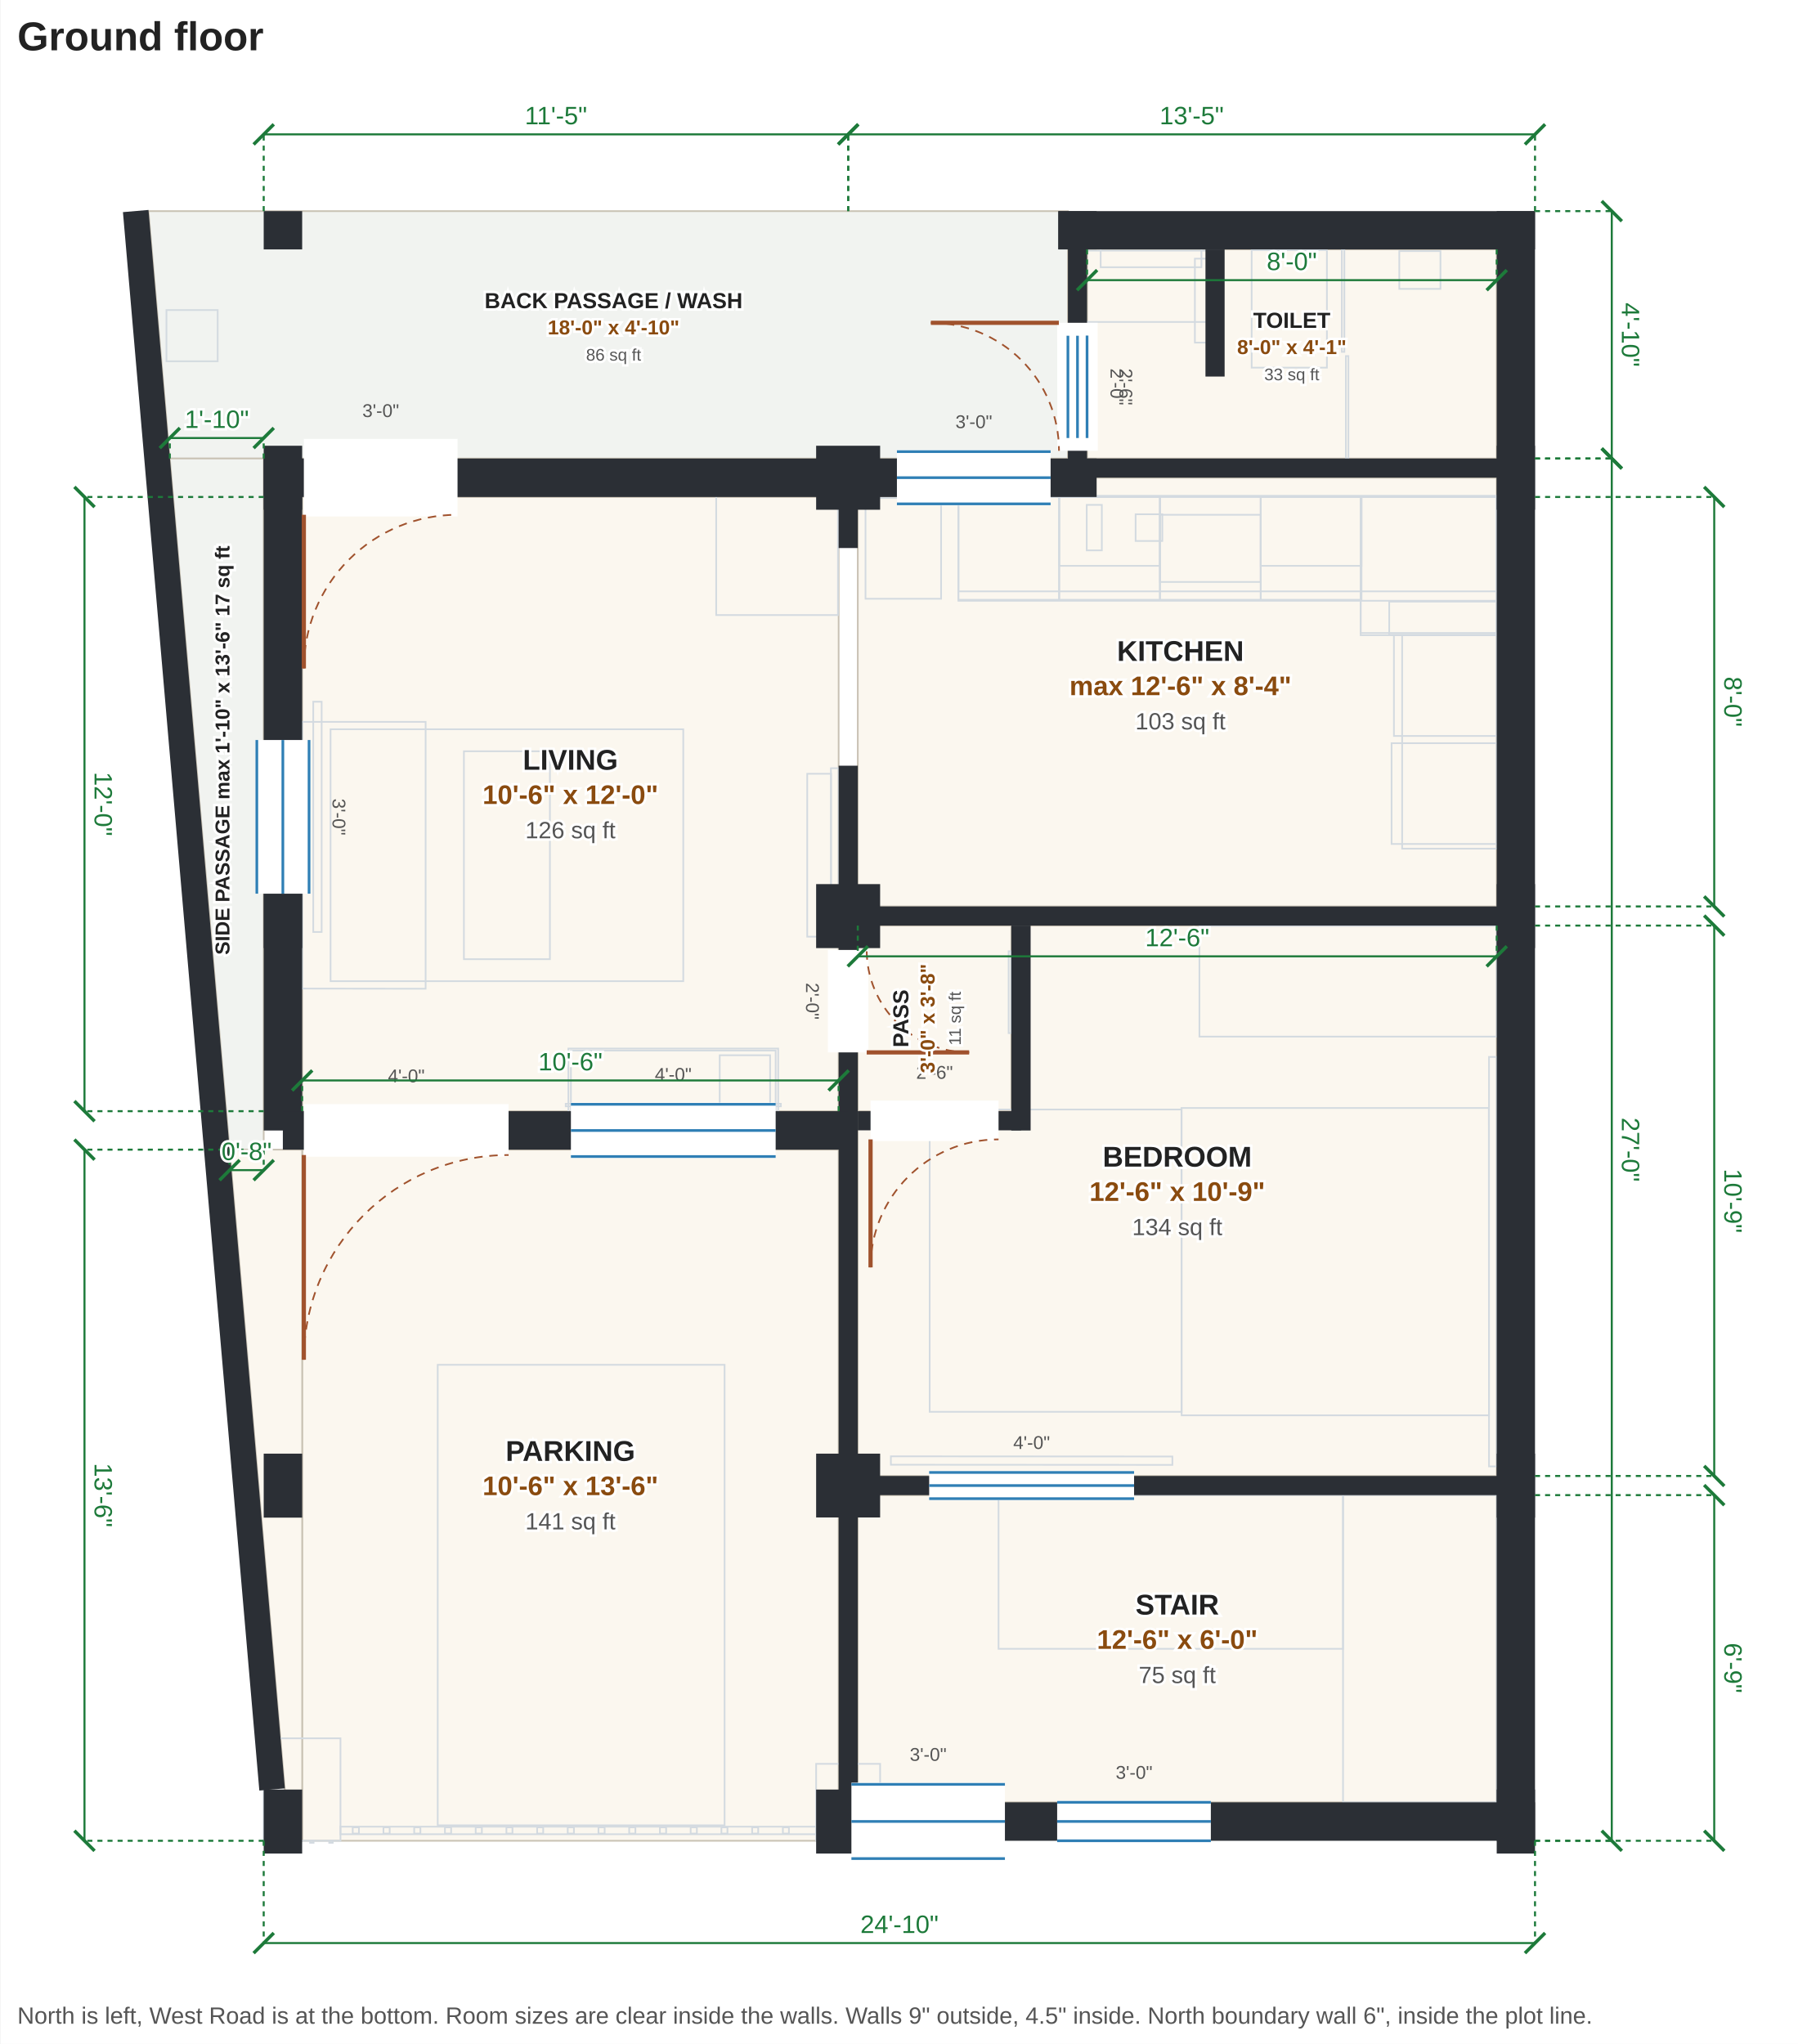
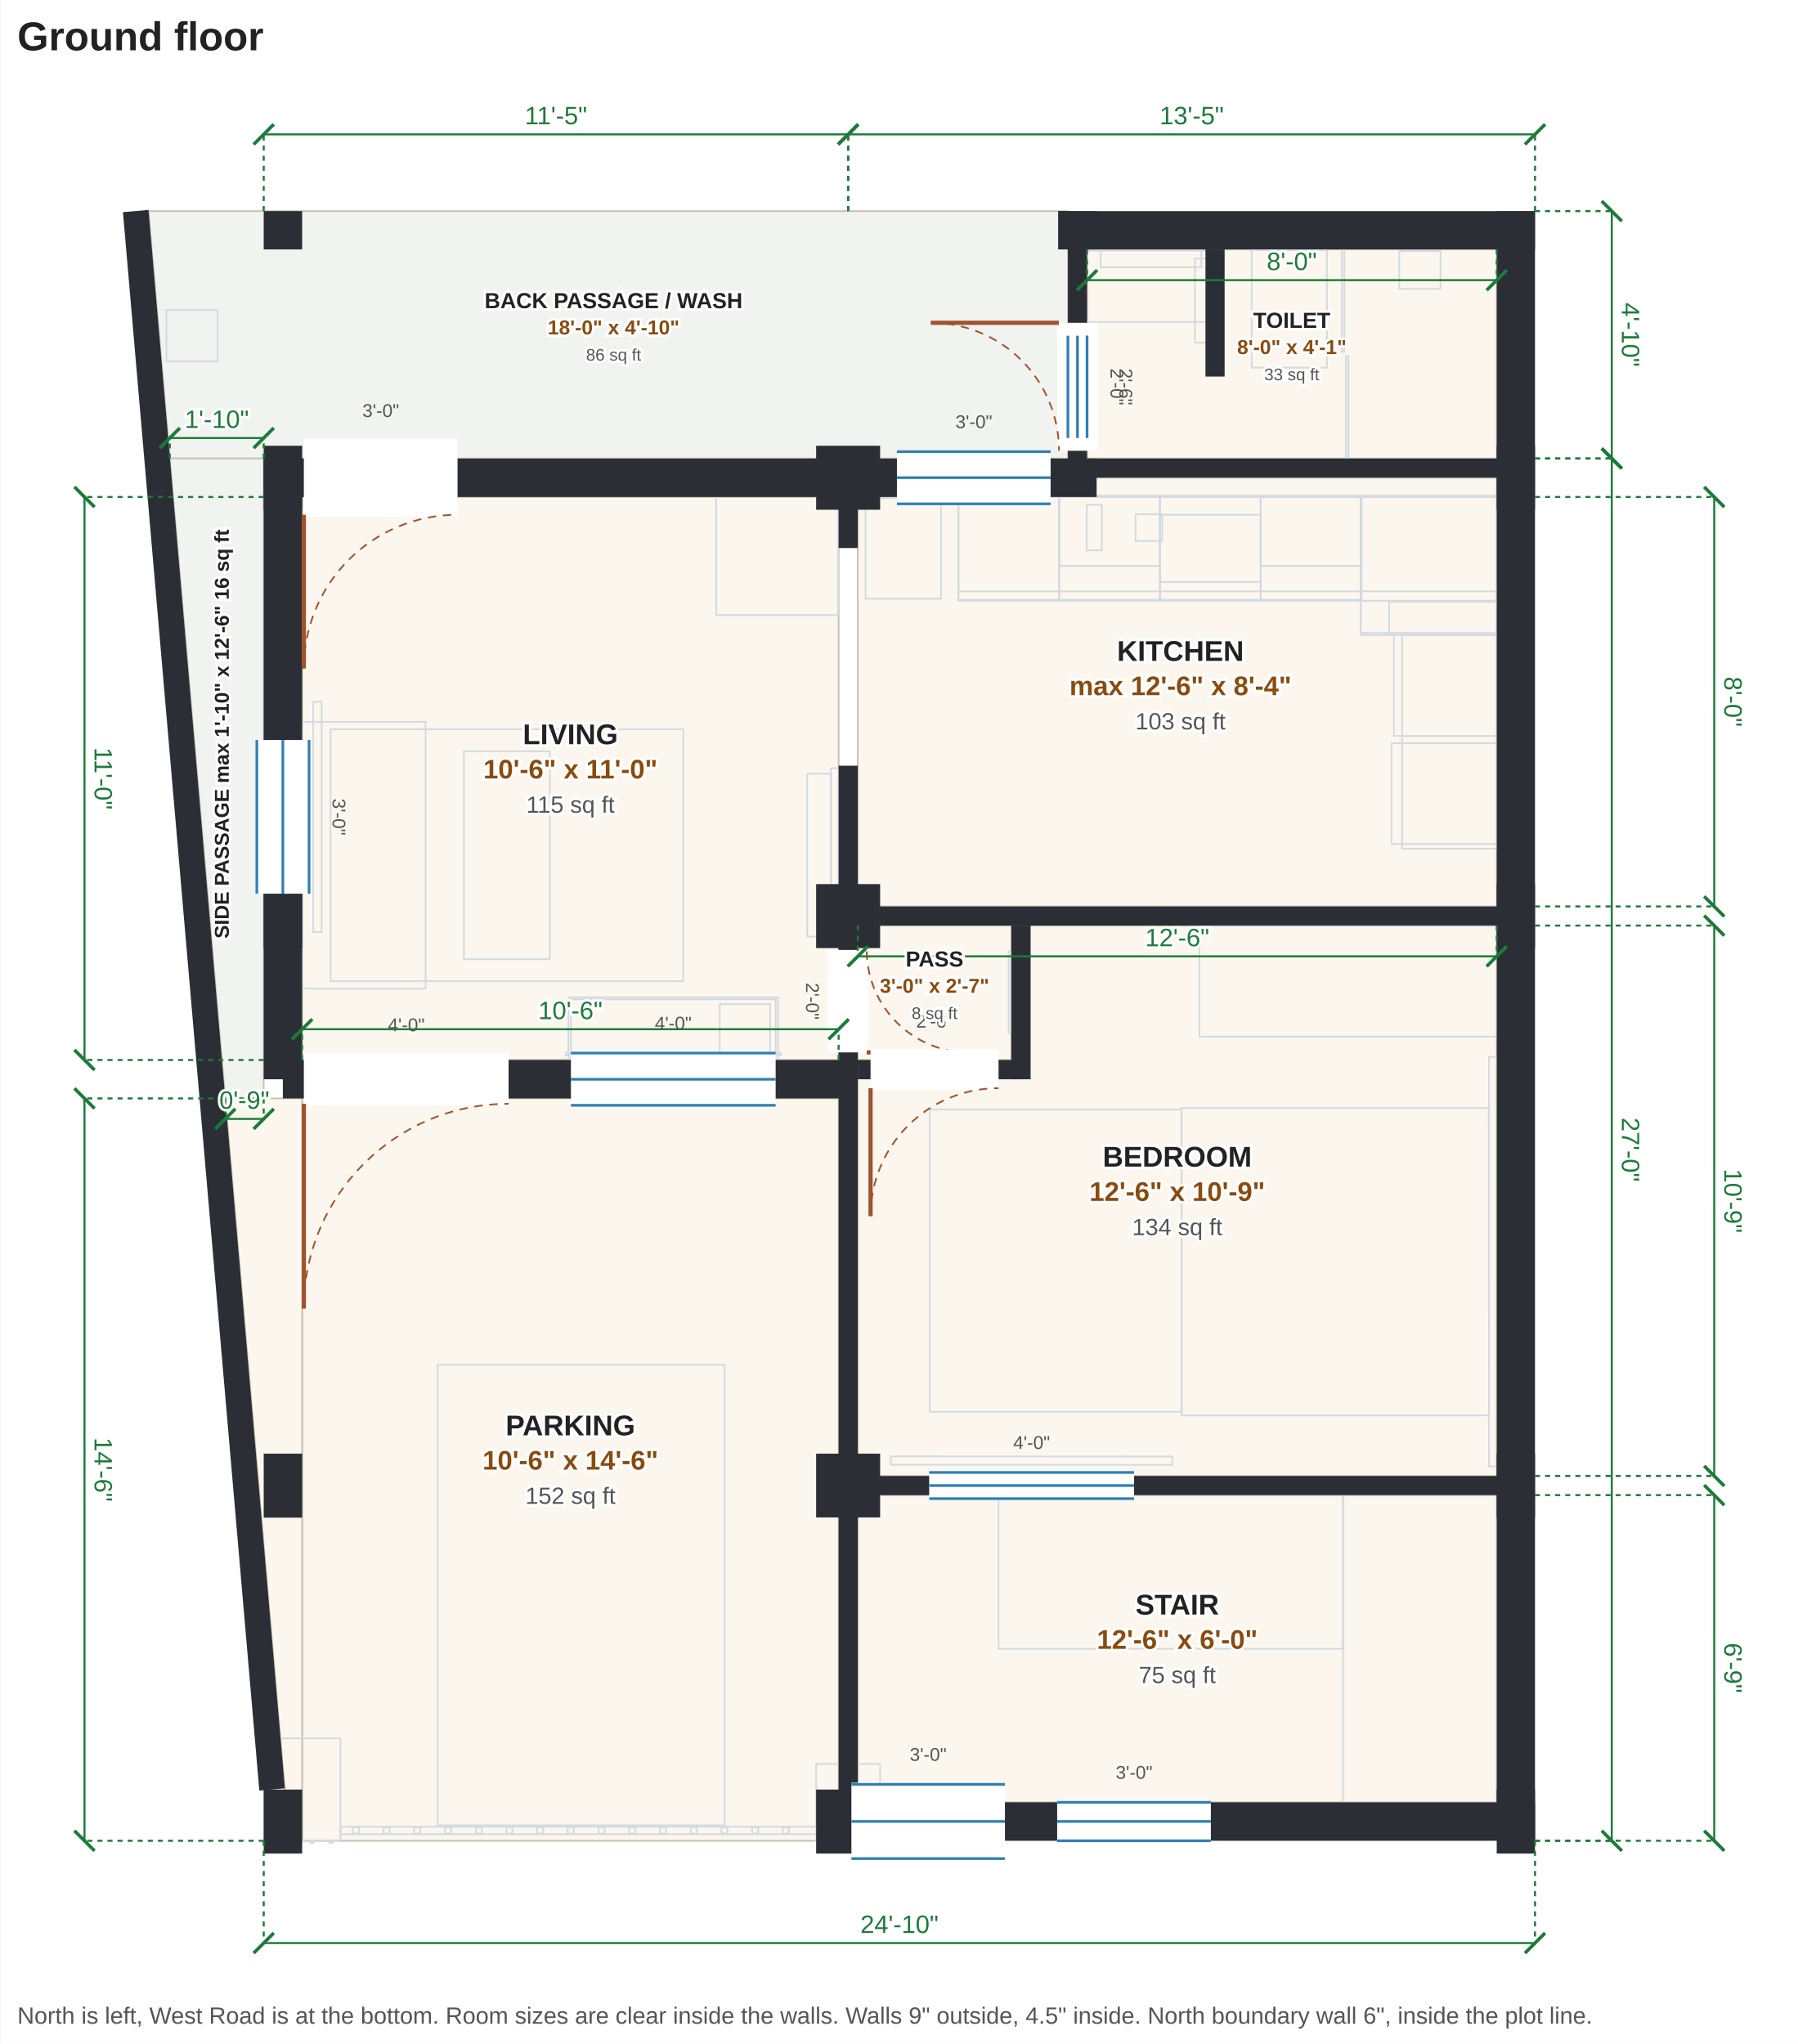
<svg xmlns="http://www.w3.org/2000/svg" viewBox="-157 -273 1070 1217" font-family="Segoe UI, Arial, sans-serif">
  <rect x="-156.68" y="-273.04" width="1070.28" height="1216.96" fill="#fff" />
  <polygon points="353.7,22.9 478.8,22.9 478.8,11.4 734.1,11.4 734.1,266.7 353.7,266.7" fill="#fbf7ef" stroke="#c9c2b4" stroke-width="1" />
  <polygon points="353.7,278.1 734.1,278.1 734.1,605.8 353.7,605.8" fill="#fbf7ef" stroke="#c9c2b4" stroke-width="1" />
  <polygon points="490.2,-124.5 734.1,-124.5 734.1,0.0 490.2,0.0" fill="#fbf7ef" stroke="#c9c2b4" stroke-width="1" />
  <polygon points="353.7,617.2 734.1,617.2 734.1,800.1 353.7,800.1" fill="#fbf7ef" stroke="#c9c2b4" stroke-width="1" />
  <polygon points="-68.6,-147.3 478.8,-147.3 478.8,0.0 -55.9,0.0" fill="#f1f3f0" stroke="#c9c2b4" stroke-width="1" />
-   <polygon points="22.9,411.5 342.3,411.5 342.3,823.0 22.9,823.0" fill="#fbf7ef" stroke="#c9c2b4" stroke-width="1" />
-   <polygon points="22.9,22.9 342.3,22.9 342.3,388.6 22.9,388.6" fill="#fbf7ef" stroke="#c9c2b4" stroke-width="1" />
-   <polygon points="353.7,278.1 445.1,278.1 445.1,388.6 353.7,388.6" fill="#fbf7ef" stroke="#c9c2b4" stroke-width="1" />
-   <polygon points="0.0,0.0 0.0,411.5 -20.3,411.5 -55.9,0.0" fill="#f1f3f0" stroke="#c9c2b4" stroke-width="1" />
-   <polygon points="-20.3,411.5 22.9,411.5 22.9,823.0 15.2,823.0" fill="#fbf7ef" stroke="#c9c2b4" stroke-width="1" />
+   <polygon points="22.9,381.0 342.3,381.0 342.3,823.0 22.9,823.0" fill="#fbf7ef" stroke="#c9c2b4" stroke-width="1" />
+   <polygon points="22.9,22.9 342.3,22.9 342.3,358.1 22.9,358.1" fill="#fbf7ef" stroke="#c9c2b4" stroke-width="1" />
+   <polygon points="353.7,278.1 445.1,278.1 445.1,358.1 353.7,358.1" fill="#fbf7ef" stroke="#c9c2b4" stroke-width="1" />
+   <polygon points="0.0,0.0 0.0,381.0 -22.9,381.0 -55.9,0.0" fill="#f1f3f0" stroke="#c9c2b4" stroke-width="1" />
+   <polygon points="-22.9,381.0 22.9,381.0 22.9,823.0 15.2,823.0" fill="#fbf7ef" stroke="#c9c2b4" stroke-width="1" />
  <polygon points="103.6,539.6 274.4,539.6 274.4,813.8 103.6,813.8" fill="none" stroke="#d3dae0" stroke-width="1" />
  <polygon points="413.6,22.9 473.6,22.9 473.6,84.1 413.6,84.1" fill="none" stroke="#d3dae0" stroke-width="1" />
  <polygon points="473.6,22.9 533.6,22.9 533.6,84.1 473.6,84.1" fill="none" stroke="#d3dae0" stroke-width="1" />
  <polygon points="533.6,22.9 593.6,22.9 593.6,84.1 533.6,84.1" fill="none" stroke="#d3dae0" stroke-width="1" />
  <polygon points="533.6,33.5 593.6,33.5 593.6,73.5 533.6,73.5" fill="none" stroke="#d3dae0" stroke-width="1" />
  <polygon points="593.6,22.9 653.6,22.9 653.6,84.1 593.6,84.1" fill="none" stroke="#d3dae0" stroke-width="1" />
  <polygon points="653.1,22.9 734.1,22.9 734.1,105.2 653.1,105.2" fill="none" stroke="#d3dae0" stroke-width="1" />
  <polygon points="358.3,23.5 403.3,23.5 403.3,83.5 358.3,83.5" fill="none" stroke="#d3dae0" stroke-width="1" />
  <polygon points="473.6,22.9 533.6,22.9 533.6,63.9 473.6,63.9" fill="none" stroke="#d3dae0" stroke-width="1" />
  <polygon points="593.6,22.9 653.6,22.9 653.6,63.9 593.6,63.9" fill="none" stroke="#d3dae0" stroke-width="1" />
  <polygon points="653.1,22.9 734.1,22.9 734.1,103.9 653.1,103.9" fill="none" stroke="#d3dae0" stroke-width="1" />
  <polygon points="519.1,33.2 535.0,33.2 535.0,49.1 519.1,49.1" fill="none" stroke="#d3dae0" stroke-width="1" />
  <polygon points="490.0,27.6 499.0,27.6 499.0,54.7 490.0,54.7" fill="none" stroke="#d3dae0" stroke-width="1" />
  <polygon points="734.1,105.2 734.1,165.2 672.9,165.2 672.9,105.2" fill="none" stroke="#d3dae0" stroke-width="1" />
  <polygon points="734.1,169.5 734.1,229.5 671.5,229.5 671.5,169.5" fill="none" stroke="#d3dae0" stroke-width="1" />
  <polygon points="729.4,386.7 729.5,569.7 546.5,569.7 546.4,386.7" fill="none" stroke="#d3dae0" stroke-width="1" />
  <polygon points="557.1,278.2 734.1,278.2 734.1,344.2 557.1,344.2" fill="none" stroke="#d3dae0" stroke-width="1" />
  <polygon points="396.5,387.6 546.5,387.6 546.5,567.6 396.5,567.6" fill="none" stroke="#d3dae0" stroke-width="1" />
  <polygon points="487.8,-123.8 568.8,-123.8 568.8,-81.3 487.8,-81.3" fill="none" stroke="#d3dae0" stroke-width="1" />
  <polygon points="498.3,-128.9 558.3,-128.9 558.3,-113.9 498.3,-113.9" fill="none" stroke="#d3dae0" stroke-width="1" />
  <polygon points="563.9,-119.0 563.9,-69.0 554.4,-69.0 554.4,-119.0" fill="none" stroke="#d3dae0" stroke-width="1" />
  <polygon points="588.2,-124.1 633.0,-124.1 633.0,-54.1 588.2,-54.1" fill="none" stroke="#d3dae0" stroke-width="1" />
  <polygon points="676.1,-123.5 700.6,-123.5 700.6,-101.0 676.1,-101.0" fill="none" stroke="#d3dae0" stroke-width="1" />
  <polygon points="22.9,315.6 22.9,156.8 96.4,156.8 96.4,315.7" fill="none" stroke="#d3dae0" stroke-width="1" />
  <polygon points="170.4,174.3 170.4,298.1 119.2,298.1 119.2,174.3" fill="none" stroke="#d3dae0" stroke-width="1" />
  <polygon points="337.8,187.7 337.8,284.7 323.6,284.7 323.6,187.7" fill="none" stroke="#d3dae0" stroke-width="1" />
  <polygon points="269.4,16.6 341.9,16.6 341.9,93.2 269.4,93.2" fill="none" stroke="#d3dae0" stroke-width="1" />
  <polygon points="249.8,161.2 249.8,311.2 39.8,311.2 39.8,161.2" fill="none" stroke="#d3dae0" stroke-width="1" />
-   <polygon points="271.5,355.3 301.5,355.3 301.5,385.3 271.5,385.3" fill="none" stroke="#d3dae0" stroke-width="1" />
+   <polygon points="271.5,324.9 301.5,324.9 301.5,354.9 271.5,354.9" fill="none" stroke="#d3dae0" stroke-width="1" />
  <polygon points="29.5,281.9 29.5,144.8 34.5,144.8 34.5,281.9" fill="none" stroke="#d3dae0" stroke-width="1" />
  <polygon points="541.0,599.2 373.4,599.1 373.4,594.1 541.0,594.2" fill="none" stroke="#d3dae0" stroke-width="1" />
  <polygon points="-57.9,-88.4 -27.4,-88.4 -27.4,-57.9 -57.9,-57.9" fill="none" stroke="#d3dae0" stroke-width="1" />
  <polygon points="642.6,617.2 642.6,708.7 437.5,708.7 437.5,617.2" fill="none" stroke="#d3dae0" stroke-width="1" />
  <polygon points="642.6,617.2 734.1,617.2 734.1,800.1 642.6,800.1" fill="none" stroke="#d3dae0" stroke-width="1" />
  <polygon points="413.6,22.2 734.1,22.2 734.1,84.7 413.6,84.7" fill="none" stroke="#d3dae0" stroke-width="1" />
  <polygon points="670.1,85.2 734.1,85.2 734.1,105.0 670.1,105.0" fill="none" stroke="#d3dae0" stroke-width="1" />
  <polygon points="413.6,22.7 734.1,22.7 734.1,79.1 413.6,79.1" fill="none" stroke="#d3dae0" stroke-width="1" />
  <polygon points="677.8,105.2 734.2,105.2 734.2,232.3 677.8,232.3" fill="none" stroke="#d3dae0" stroke-width="1" />
  <polygon points="729.5,356.3 734.1,356.3 734.1,600.1 729.5,600.1" fill="none" stroke="#d3dae0" stroke-width="1" />
  <polygon points="641.9,-124.5 643.4,-124.5 643.4,-63.5 641.9,-63.5" fill="none" stroke="#d3dae0" stroke-width="1" />
  <polygon points="644.3,-61.0 645.8,-61.0 645.8,0.0 644.3,0.0" fill="none" stroke="#d3dae0" stroke-width="1" />
  <polygon points="337.7,184.4 342.3,184.4 342.3,288.0 337.7,288.0" fill="none" stroke="#d3dae0" stroke-width="1" />
-   <polygon points="182.9,352.5 304.8,352.5 304.8,388.2 182.9,388.2" fill="none" stroke="#d3dae0" stroke-width="1" />
-   <polygon points="181.4,351.3 306.3,351.3 306.3,389.4 181.4,389.4" fill="none" stroke="#d3dae0" stroke-width="1" />
-   <polygon points="179.8,384.2 307.9,384.2 307.9,385.7 179.8,385.7" fill="none" stroke="#d3dae0" stroke-width="1" />
+   <polygon points="182.9,322.0 304.8,322.0 304.8,357.7 182.9,357.7" fill="none" stroke="#d3dae0" stroke-width="1" />
+   <polygon points="181.4,320.8 306.3,320.8 306.3,358.9 181.4,358.9" fill="none" stroke="#d3dae0" stroke-width="1" />
+   <polygon points="179.8,353.7 307.9,353.7 307.9,355.2 179.8,355.2" fill="none" stroke="#d3dae0" stroke-width="1" />
  <polygon points="443.5,293.4 445.0,293.4 445.0,342.1 443.5,342.1" fill="none" stroke="#d3dae0" stroke-width="1" />
  <polygon points="0.0,762.0 45.7,762.0 45.7,823.0 0.0,823.0" fill="none" stroke="#d3dae0" stroke-width="1" />
  <polygon points="4.7,823.0 6.9,823.0 6.9,824.2 4.7,824.2" fill="none" stroke="#d3dae0" stroke-width="1" />
  <polygon points="16.2,823.0 18.3,823.0 18.3,824.2 16.2,824.2" fill="none" stroke="#d3dae0" stroke-width="1" />
  <polygon points="27.6,823.0 29.7,823.0 29.7,824.2 27.6,824.2" fill="none" stroke="#d3dae0" stroke-width="1" />
  <polygon points="39.0,823.0 41.1,823.0 41.1,824.2 39.0,824.2" fill="none" stroke="#d3dae0" stroke-width="1" />
  <polygon points="328.9,777.2 367.0,777.2 367.0,823.0 328.9,823.0" fill="none" stroke="#d3dae0" stroke-width="1" />
  <polygon points="368.6,823.0 374.7,823.0 374.7,825.4 368.6,825.4" fill="none" stroke="#d3dae0" stroke-width="1" />
  <polygon points="746.2,823.0 752.3,823.0 752.3,825.4 746.2,825.4" fill="none" stroke="#d3dae0" stroke-width="1" />
  <polygon points="45.7,814.6 328.9,814.6 328.9,819.1 45.7,819.1" fill="none" stroke="#d3dae0" stroke-width="1" />
  <polygon points="53.0,815.0 56.7,815.0 56.7,818.7 53.0,818.7" fill="none" stroke="#d3dae0" stroke-width="1" />
  <polygon points="71.3,815.0 75.0,815.0 75.0,818.7 71.3,818.7" fill="none" stroke="#d3dae0" stroke-width="1" />
  <polygon points="89.6,815.0 93.3,815.0 93.3,818.7 89.6,818.7" fill="none" stroke="#d3dae0" stroke-width="1" />
  <polygon points="107.9,815.0 111.6,815.0 111.6,818.7 107.9,818.7" fill="none" stroke="#d3dae0" stroke-width="1" />
  <polygon points="126.2,815.0 129.9,815.0 129.9,818.7 126.2,818.7" fill="none" stroke="#d3dae0" stroke-width="1" />
  <polygon points="144.5,815.0 148.1,815.0 148.1,818.7 144.5,818.7" fill="none" stroke="#d3dae0" stroke-width="1" />
  <polygon points="162.8,815.0 166.4,815.0 166.4,818.7 162.8,818.7" fill="none" stroke="#d3dae0" stroke-width="1" />
  <polygon points="181.0,815.0 184.7,815.0 184.7,818.7 181.0,818.7" fill="none" stroke="#d3dae0" stroke-width="1" />
  <polygon points="199.3,815.0 203.0,815.0 203.0,818.7 199.3,818.7" fill="none" stroke="#d3dae0" stroke-width="1" />
  <polygon points="217.6,815.0 221.3,815.0 221.3,818.7 217.6,818.7" fill="none" stroke="#d3dae0" stroke-width="1" />
  <polygon points="235.9,815.0 239.6,815.0 239.6,818.7 235.9,818.7" fill="none" stroke="#d3dae0" stroke-width="1" />
  <polygon points="254.2,815.0 257.9,815.0 257.9,818.7 254.2,818.7" fill="none" stroke="#d3dae0" stroke-width="1" />
  <polygon points="272.5,815.0 276.1,815.0 276.1,818.7 272.5,818.7" fill="none" stroke="#d3dae0" stroke-width="1" />
  <polygon points="290.8,815.0 294.4,815.0 294.4,818.7 290.8,818.7" fill="none" stroke="#d3dae0" stroke-width="1" />
  <polygon points="309.1,815.0 312.7,815.0 312.7,818.7 309.1,818.7" fill="none" stroke="#d3dae0" stroke-width="1" />
-   <polygon points="22.9,400.1 22.9,0.0 0.0,0.0 0.0,400.1" fill="#2b2f35" />
+   <polygon points="22.9,369.6 22.9,0.0 0.0,0.0 0.0,369.6" fill="#2b2f35" />
  <polygon points="-83.8,-146.7 -2.6,793.1 12.6,791.8 -68.6,-148.0" fill="#2b2f35" />
  <polygon points="0.0,22.9 495.9,22.9 495.9,0.0 0.0,0.0" fill="#2b2f35" />
  <polygon points="490.2,17.1 490.2,-141.6 478.8,-141.6 478.8,17.1" fill="#2b2f35" />
  <polygon points="473.1,-124.5 756.9,-124.5 756.9,-147.3 473.1,-147.3" fill="#2b2f35" />
  <polygon points="734.1,-147.3 734.1,823.0 756.9,823.0 756.9,-147.3" fill="#2b2f35" />
  <polygon points="756.9,800.1 348.0,800.1 348.0,823.0 756.9,823.0" fill="#2b2f35" />
  <polygon points="484.5,11.4 745.5,11.4 745.5,-0.0 484.5,-0.0" fill="#2b2f35" />
  <polygon points="342.3,11.4 342.3,53.3 353.7,53.3 353.7,11.4" fill="#2b2f35" />
  <polygon points="342.3,182.9 342.3,811.5 353.7,811.5 353.7,182.9" fill="#2b2f35" />
  <polygon points="348.0,278.1 745.5,278.1 745.5,266.7 348.0,266.7" fill="#2b2f35" />
  <polygon points="348.0,617.2 745.5,617.2 745.5,605.8 348.0,605.8" fill="#2b2f35" />
-   <polygon points="11.4,411.5 348.0,411.5 348.0,388.6 11.4,388.6" fill="#2b2f35" />
+   <polygon points="11.4,381.0 348.0,381.0 348.0,358.1 11.4,358.1" fill="#2b2f35" />
  <polygon points="0.0,-7.6 0.0,30.5 22.9,30.5 22.9,-7.6" fill="#2b2f35" />
  <polygon points="328.9,30.5 367.0,30.5 367.0,-7.6 328.9,-7.6" fill="#2b2f35" />
  <polygon points="734.1,-7.6 734.1,30.5 756.9,30.5 756.9,-7.6" fill="#2b2f35" />
  <polygon points="0.0,253.4 0.0,291.5 22.9,291.5 22.9,253.4" fill="#2b2f35" />
  <polygon points="328.9,291.5 367.0,291.5 367.0,253.4 328.9,253.4" fill="#2b2f35" />
  <polygon points="734.1,253.4 734.1,291.5 756.9,291.5 756.9,253.4" fill="#2b2f35" />
  <polygon points="0.0,592.5 0.0,630.6 22.9,630.6 22.9,592.5" fill="#2b2f35" />
  <polygon points="328.9,630.5 367.0,630.5 367.0,592.5 328.9,592.5" fill="#2b2f35" />
  <polygon points="734.1,592.5 734.1,630.6 756.9,630.6 756.9,592.5" fill="#2b2f35" />
  <polygon points="0.0,792.5 0.0,830.6 22.9,830.6 22.9,792.5" fill="#2b2f35" />
  <polygon points="328.9,830.6 367.0,830.6 367.0,792.5 328.9,792.5" fill="#2b2f35" />
  <polygon points="734.1,792.5 734.1,830.6 756.9,830.6 756.9,792.5" fill="#2b2f35" />
  <polygon points="0.0,-147.3 0.0,-124.5 22.9,-124.5 22.9,-147.3" fill="#2b2f35" />
  <polygon points="473.1,-124.5 495.9,-124.5 495.9,-147.3 473.1,-147.3" fill="#2b2f35" />
-   <polygon points="445.1,278.1 445.1,400.1 456.6,400.1 456.6,278.1" fill="#2b2f35" />
-   <polygon points="353.7,400.0 450.9,400.0 450.9,388.6 353.7,388.6" fill="#2b2f35" />
+   <polygon points="445.1,278.1 445.1,369.6 456.6,369.6 456.6,278.1" fill="#2b2f35" />
+   <polygon points="353.7,369.6 450.9,369.6 450.9,358.1 353.7,358.1" fill="#2b2f35" />
  <polygon points="560.7,-124.5 560.7,-48.8 572.1,-48.8 572.1,-124.5" fill="#2b2f35" />
  <polygon points="23.9,-11.7 115.4,-11.7 115.4,34.5 23.9,34.5" fill="#fff" />
  <line x1="23.9" y1="33.5" x2="23.9" y2="125.0" stroke="#a0522d" stroke-width="2.5" />
  <path d="M23.9,125.0 A91.4,91.4 0 0 1 115.4,33.5" fill="none" stroke="#a0522d" stroke-width="1" stroke-dasharray="5 4" />
  <text x="69.7" y="-24.7" font-size="11" fill="#555" text-anchor="middle" transform="rotate(0 69.7 -24.7)">3'-0"</text>
  <polygon points="496.5,-80.8 496.6,-4.6 472.5,-4.6 472.4,-80.8" fill="#fff" />
  <line x1="473.4" y1="-80.8" x2="397.2" y2="-80.8" stroke="#a0522d" stroke-width="2.5" />
  <path d="M397.2,-80.8 A76.2,76.2 0 0 1 473.5,-4.6" fill="none" stroke="#a0522d" stroke-width="1" stroke-dasharray="5 4" />
  <text x="509.5" y="-42.7" font-size="11" fill="#555" text-anchor="middle" transform="rotate(90 509.5 -42.7)">2'-6"</text>
  <polygon points="377.0,-5.1 468.5,-5.1 468.5,28.0 377.0,28.0" fill="#fff" />
  <line x1="377.0" y1="-4.1" x2="468.5" y2="-4.1" stroke="#2f7fb5" stroke-width="1.6" />
  <line x1="377.0" y1="11.4" x2="468.5" y2="11.4" stroke="#2f7fb5" stroke-width="1.6" />
  <line x1="377.0" y1="27.0" x2="468.5" y2="27.0" stroke="#2f7fb5" stroke-width="1.6" />
  <text x="422.8" y="-18.1" font-size="11" fill="#555" text-anchor="middle" transform="rotate(0 422.8 -18.1)">3'-0"</text>
  <polygon points="396.2,602.7 518.2,602.7 518.2,620.3 396.2,620.3" fill="#fff" />
  <line x1="396.2" y1="603.7" x2="518.2" y2="603.7" stroke="#2f7fb5" stroke-width="1.6" />
  <line x1="396.2" y1="611.5" x2="518.2" y2="611.5" stroke="#2f7fb5" stroke-width="1.6" />
  <line x1="396.2" y1="619.3" x2="518.2" y2="619.3" stroke="#2f7fb5" stroke-width="1.6" />
  <text x="457.2" y="589.7" font-size="11" fill="#555" text-anchor="middle" transform="rotate(0 457.2 589.7)">4'-0"</text>
  <polygon points="491.2,-73.2 491.2,-12.2 477.8,-12.2 477.8,-73.1" fill="#fff" />
  <line x1="490.2" y1="-73.2" x2="490.2" y2="-12.2" stroke="#2f7fb5" stroke-width="1.6" />
  <line x1="484.5" y1="-73.1" x2="484.5" y2="-12.2" stroke="#2f7fb5" stroke-width="1.6" />
  <line x1="478.8" y1="-73.1" x2="478.8" y2="-12.2" stroke="#2f7fb5" stroke-width="1.6" />
  <text x="504.2" y="-42.7" font-size="11" fill="#555" text-anchor="middle" transform="rotate(90 504.2 -42.7)">2'-0"</text>
  <polygon points="335.9,353.6 335.9,292.6 360.0,292.6 360.0,353.6" fill="#fff" />
  <line x1="359.0" y1="353.6" x2="420.0" y2="353.6" stroke="#a0522d" stroke-width="2.5" />
  <path d="M420.0,353.6 A61.0,61.0 0 0 1 359.0,292.6" fill="none" stroke="#a0522d" stroke-width="1" stroke-dasharray="5 4" />
  <text x="322.9" y="323.1" font-size="11" fill="#555" text-anchor="middle" transform="rotate(90 322.9 323.1)">2'-0"</text>
-   <polygon points="361.3,382.3 437.5,382.3 437.5,406.4 361.3,406.4" fill="#fff" />
-   <line x1="361.3" y1="405.4" x2="361.3" y2="481.6" stroke="#a0522d" stroke-width="2.5" />
-   <path d="M361.3,481.6 A76.2,76.2 0 0 1 437.5,405.4" fill="none" stroke="#a0522d" stroke-width="1" stroke-dasharray="5 4" />
-   <text x="399.4" y="369.3" font-size="11" fill="#555" text-anchor="middle" transform="rotate(0 399.4 369.3)">2'-6"</text>
-   <polygon points="23.9,384.4 145.8,384.4 145.8,415.7 23.9,415.7" fill="#fff" />
-   <line x1="23.9" y1="414.7" x2="23.9" y2="536.6" stroke="#a0522d" stroke-width="2.5" />
-   <path d="M23.9,536.6 A121.9,121.9 0 0 1 145.8,414.7" fill="none" stroke="#a0522d" stroke-width="1" stroke-dasharray="5 4" />
-   <text x="84.9" y="371.4" font-size="11" fill="#555" text-anchor="middle" transform="rotate(0 84.9 371.4)">4'-0"</text>
+   <polygon points="361.3,351.8 437.5,351.8 437.5,375.9 361.3,375.9" fill="#fff" />
+   <line x1="361.3" y1="374.9" x2="361.3" y2="451.1" stroke="#a0522d" stroke-width="2.5" />
+   <path d="M361.3,451.1 A76.2,76.2 0 0 1 437.5,374.9" fill="none" stroke="#a0522d" stroke-width="1" stroke-dasharray="5 4" />
+   <text x="399.4" y="338.8" font-size="11" fill="#555" text-anchor="middle" transform="rotate(0 399.4 338.8)">2'-6"</text>
+   <polygon points="23.9,354.0 145.8,354.0 145.8,385.2 23.9,385.2" fill="#fff" />
+   <line x1="23.9" y1="384.2" x2="23.9" y2="506.1" stroke="#a0522d" stroke-width="2.5" />
+   <path d="M23.9,506.1 A121.9,121.9 0 0 1 145.8,384.2" fill="none" stroke="#a0522d" stroke-width="1" stroke-dasharray="5 4" />
+   <text x="84.9" y="341.0" font-size="11" fill="#555" text-anchor="middle" transform="rotate(0 84.9 341.0)">4'-0"</text>
  <polygon points="349.9,788.4 441.3,788.4 441.3,834.6 349.9,834.6" fill="#fff" />
  <line x1="349.9" y1="789.4" x2="441.3" y2="789.4" stroke="#2f7fb5" stroke-width="1.6" />
  <line x1="349.9" y1="811.5" x2="441.3" y2="811.5" stroke="#2f7fb5" stroke-width="1.6" />
  <line x1="349.9" y1="833.6" x2="441.3" y2="833.6" stroke="#2f7fb5" stroke-width="1.6" />
  <text x="395.6" y="775.4" font-size="11" fill="#555" text-anchor="middle" transform="rotate(0 395.6 775.4)">3'-0"</text>
-   <polygon points="182.9,383.5 304.8,383.5 304.8,416.6 182.9,416.6" fill="#fff" />
-   <line x1="182.9" y1="384.5" x2="304.8" y2="384.5" stroke="#2f7fb5" stroke-width="1.6" />
-   <line x1="182.9" y1="400.1" x2="304.8" y2="400.1" stroke="#2f7fb5" stroke-width="1.6" />
-   <line x1="182.9" y1="415.6" x2="304.8" y2="415.6" stroke="#2f7fb5" stroke-width="1.6" />
-   <text x="243.8" y="370.5" font-size="11" fill="#555" text-anchor="middle" transform="rotate(0 243.8 370.5)">4'-0"</text>
+   <polygon points="182.9,353.0 304.8,353.0 304.8,386.1 182.9,386.1" fill="#fff" />
+   <line x1="182.9" y1="354.0" x2="304.8" y2="354.0" stroke="#2f7fb5" stroke-width="1.6" />
+   <line x1="182.9" y1="369.6" x2="304.8" y2="369.6" stroke="#2f7fb5" stroke-width="1.6" />
+   <line x1="182.9" y1="385.1" x2="304.8" y2="385.1" stroke="#2f7fb5" stroke-width="1.6" />
+   <text x="243.8" y="340.0" font-size="11" fill="#555" text-anchor="middle" transform="rotate(0 243.8 340.0)">4'-0"</text>
  <polygon points="28.0,167.6 28.0,259.1 -5.1,259.1 -5.1,167.6" fill="#fff" />
  <line x1="27.0" y1="167.6" x2="27.0" y2="259.1" stroke="#2f7fb5" stroke-width="1.6" />
  <line x1="11.4" y1="167.6" x2="11.4" y2="259.1" stroke="#2f7fb5" stroke-width="1.6" />
  <line x1="-4.1" y1="167.6" x2="-4.1" y2="259.1" stroke="#2f7fb5" stroke-width="1.6" />
  <text x="41.0" y="213.4" font-size="11" fill="#555" text-anchor="middle" transform="rotate(90 41.0 213.4)">3'-0"</text>
  <polygon points="472.4,799.1 563.9,799.1 563.9,824.0 472.4,824.0" fill="#fff" />
  <line x1="472.4" y1="800.1" x2="563.9" y2="800.1" stroke="#2f7fb5" stroke-width="1.6" />
  <line x1="472.4" y1="811.5" x2="563.9" y2="811.5" stroke="#2f7fb5" stroke-width="1.6" />
  <line x1="472.4" y1="823.0" x2="563.9" y2="823.0" stroke="#2f7fb5" stroke-width="1.6" />
  <text x="518.2" y="786.1" font-size="11" fill="#555" text-anchor="middle" transform="rotate(0 518.2 786.1)">3'-0"</text>
  <g stroke="#1d7a3a" stroke-width="1.2">
    <line x1="0.0" y1="883.9" x2="756.9" y2="883.9" />
    <line x1="0.0" y1="823.0" x2="0.0" y2="883.9" stroke-dasharray="3 3" />
    <line x1="756.9" y1="823.0" x2="756.9" y2="883.9" stroke-dasharray="3 3" />
  </g>
  <line x1="-6.0" y1="889.9" x2="6.0" y2="877.9" stroke="#1d7a3a" stroke-width="2" />
  <line x1="750.9" y1="889.9" x2="762.9" y2="877.9" stroke="#1d7a3a" stroke-width="2" />
  <text x="378.5" y="877.9" font-size="15" fill="#1d7a3a" text-anchor="middle" paint-order="stroke" stroke="#fff" stroke-width="3" transform="rotate(0 378.5 877.9)">24'-10"</text>
  <g stroke="#1d7a3a" stroke-width="1.2">
    <line x1="0.0" y1="-193.0" x2="348.0" y2="-193.0" />
    <line x1="0.0" y1="-147.3" x2="0.0" y2="-193.0" stroke-dasharray="3 3" />
    <line x1="348.0" y1="-147.3" x2="348.0" y2="-193.0" stroke-dasharray="3 3" />
  </g>
  <line x1="-6.0" y1="-187.0" x2="6.0" y2="-199.0" stroke="#1d7a3a" stroke-width="2" />
  <line x1="342.0" y1="-187.0" x2="354.0" y2="-199.0" stroke="#1d7a3a" stroke-width="2" />
  <text x="174.0" y="-199.0" font-size="15" fill="#1d7a3a" text-anchor="middle" paint-order="stroke" stroke="#fff" stroke-width="3" transform="rotate(0 174.0 -199.0)">11'-5"</text>
  <g stroke="#1d7a3a" stroke-width="1.2">
    <line x1="348.0" y1="-193.0" x2="756.9" y2="-193.0" />
    <line x1="348.0" y1="-147.3" x2="348.0" y2="-193.0" stroke-dasharray="3 3" />
    <line x1="756.9" y1="-147.3" x2="756.9" y2="-193.0" stroke-dasharray="3 3" />
  </g>
  <line x1="342.0" y1="-187.0" x2="354.0" y2="-199.0" stroke="#1d7a3a" stroke-width="2" />
  <line x1="750.9" y1="-187.0" x2="762.9" y2="-199.0" stroke="#1d7a3a" stroke-width="2" />
  <text x="552.5" y="-199.0" font-size="15" fill="#1d7a3a" text-anchor="middle" paint-order="stroke" stroke="#fff" stroke-width="3" transform="rotate(0 552.5 -199.0)">13'-5"</text>
  <g stroke="#1d7a3a" stroke-width="1.2">
    <line x1="802.6" y1="0.0" x2="802.6" y2="823.0" />
    <line x1="756.9" y1="0.0" x2="802.6" y2="0.0" stroke-dasharray="3 3" />
    <line x1="756.9" y1="823.0" x2="802.6" y2="823.0" stroke-dasharray="3 3" />
  </g>
  <line x1="796.6" y1="-6.0" x2="808.6" y2="6.0" stroke="#1d7a3a" stroke-width="2" />
  <line x1="796.6" y1="817.0" x2="808.6" y2="829.0" stroke="#1d7a3a" stroke-width="2" />
  <text x="808.6" y="411.5" font-size="15" fill="#1d7a3a" text-anchor="middle" paint-order="stroke" stroke="#fff" stroke-width="3" transform="rotate(90 808.6 411.5)">27'-0"</text>
  <g stroke="#1d7a3a" stroke-width="1.2">
    <line x1="802.6" y1="-147.3" x2="802.6" y2="0.0" />
    <line x1="756.9" y1="-147.3" x2="802.6" y2="-147.3" stroke-dasharray="3 3" />
    <line x1="756.9" y1="0.0" x2="802.6" y2="0.0" stroke-dasharray="3 3" />
  </g>
  <line x1="796.6" y1="-153.3" x2="808.6" y2="-141.3" stroke="#1d7a3a" stroke-width="2" />
  <line x1="796.6" y1="-6.0" x2="808.6" y2="6.0" stroke="#1d7a3a" stroke-width="2" />
  <text x="808.6" y="-73.7" font-size="15" fill="#1d7a3a" text-anchor="middle" paint-order="stroke" stroke="#fff" stroke-width="3" transform="rotate(90 808.6 -73.7)">4'-10"</text>
  <g stroke="#1d7a3a" stroke-width="1.2">
    <line x1="863.6" y1="22.9" x2="863.6" y2="266.7" />
    <line x1="756.9" y1="22.9" x2="863.6" y2="22.9" stroke-dasharray="3 3" />
    <line x1="756.9" y1="266.7" x2="863.6" y2="266.7" stroke-dasharray="3 3" />
  </g>
  <line x1="857.6" y1="16.9" x2="869.6" y2="28.9" stroke="#1d7a3a" stroke-width="2" />
  <line x1="857.6" y1="260.7" x2="869.6" y2="272.7" stroke="#1d7a3a" stroke-width="2" />
  <text x="869.6" y="144.8" font-size="15" fill="#1d7a3a" text-anchor="middle" paint-order="stroke" stroke="#fff" stroke-width="3" transform="rotate(90 869.6 144.8)">8'-0"</text>
  <g stroke="#1d7a3a" stroke-width="1.2">
    <line x1="863.6" y1="278.1" x2="863.6" y2="605.8" />
    <line x1="756.9" y1="278.1" x2="863.6" y2="278.1" stroke-dasharray="3 3" />
    <line x1="756.9" y1="605.8" x2="863.6" y2="605.8" stroke-dasharray="3 3" />
  </g>
  <line x1="857.6" y1="272.1" x2="869.6" y2="284.1" stroke="#1d7a3a" stroke-width="2" />
  <line x1="857.6" y1="599.8" x2="869.6" y2="611.8" stroke="#1d7a3a" stroke-width="2" />
  <text x="869.6" y="442.0" font-size="15" fill="#1d7a3a" text-anchor="middle" paint-order="stroke" stroke="#fff" stroke-width="3" transform="rotate(90 869.6 442.0)">10'-9"</text>
  <g stroke="#1d7a3a" stroke-width="1.2">
    <line x1="863.6" y1="617.2" x2="863.6" y2="823.0" />
    <line x1="756.9" y1="617.2" x2="863.6" y2="617.2" stroke-dasharray="3 3" />
    <line x1="756.9" y1="823.0" x2="863.6" y2="823.0" stroke-dasharray="3 3" />
  </g>
  <line x1="857.6" y1="611.2" x2="869.6" y2="623.2" stroke="#1d7a3a" stroke-width="2" />
  <line x1="857.6" y1="817.0" x2="869.6" y2="829.0" stroke="#1d7a3a" stroke-width="2" />
  <text x="869.6" y="720.1" font-size="15" fill="#1d7a3a" text-anchor="middle" paint-order="stroke" stroke="#fff" stroke-width="3" transform="rotate(90 869.6 720.1)">6'-9"</text>
  <g stroke="#1d7a3a" stroke-width="1.2">
    <line x1="353.7" y1="296.4" x2="734.1" y2="296.4" />
    <line x1="353.7" y1="278.1" x2="353.7" y2="296.4" stroke-dasharray="3 3" />
    <line x1="734.1" y1="278.1" x2="734.1" y2="296.4" stroke-dasharray="3 3" />
  </g>
  <line x1="347.7" y1="302.4" x2="359.7" y2="290.4" stroke="#1d7a3a" stroke-width="2" />
  <line x1="728.1" y1="302.4" x2="740.1" y2="290.4" stroke="#1d7a3a" stroke-width="2" />
  <text x="543.9" y="290.4" font-size="15" fill="#1d7a3a" text-anchor="middle" paint-order="stroke" stroke="#fff" stroke-width="3" transform="rotate(0 543.9 290.4)">12'-6"</text>
  <g stroke="#1d7a3a" stroke-width="1.2">
    <line x1="490.2" y1="-106.2" x2="734.1" y2="-106.2" />
    <line x1="490.2" y1="-124.5" x2="490.2" y2="-106.2" stroke-dasharray="3 3" />
    <line x1="734.1" y1="-124.5" x2="734.1" y2="-106.2" stroke-dasharray="3 3" />
  </g>
  <line x1="484.2" y1="-100.2" x2="496.2" y2="-112.2" stroke="#1d7a3a" stroke-width="2" />
  <line x1="728.1" y1="-100.2" x2="740.1" y2="-112.2" stroke="#1d7a3a" stroke-width="2" />
  <text x="612.1" y="-112.2" font-size="15" fill="#1d7a3a" text-anchor="middle" paint-order="stroke" stroke="#fff" stroke-width="3" transform="rotate(0 612.1 -112.2)">8'-0"</text>
  <g stroke="#1d7a3a" stroke-width="1.2">
-     <line x1="-106.7" y1="411.5" x2="-106.7" y2="823.0" />
-     <line x1="0.0" y1="411.5" x2="-106.7" y2="411.5" stroke-dasharray="3 3" />
+     <line x1="-106.7" y1="381.0" x2="-106.7" y2="823.0" />
+     <line x1="0.0" y1="381.0" x2="-106.7" y2="381.0" stroke-dasharray="3 3" />
    <line x1="0.0" y1="823.0" x2="-106.7" y2="823.0" stroke-dasharray="3 3" />
  </g>
-   <line x1="-112.7" y1="405.5" x2="-100.7" y2="417.5" stroke="#1d7a3a" stroke-width="2" />
+   <line x1="-112.7" y1="375.0" x2="-100.7" y2="387.0" stroke="#1d7a3a" stroke-width="2" />
  <line x1="-112.7" y1="817.0" x2="-100.7" y2="829.0" stroke="#1d7a3a" stroke-width="2" />
-   <text x="-100.7" y="617.2" font-size="15" fill="#1d7a3a" text-anchor="middle" paint-order="stroke" stroke="#fff" stroke-width="3" transform="rotate(90 -100.7 617.2)">13'-6"</text>
-   <g stroke="#1d7a3a" stroke-width="1.2">
-     <line x1="-106.7" y1="22.9" x2="-106.7" y2="388.6" />
+   <text x="-100.7" y="602.0" font-size="15" fill="#1d7a3a" text-anchor="middle" paint-order="stroke" stroke="#fff" stroke-width="3" transform="rotate(90 -100.7 602.0)">14'-6"</text>
+   <g stroke="#1d7a3a" stroke-width="1.2">
+     <line x1="-106.7" y1="22.9" x2="-106.7" y2="358.1" />
    <line x1="0.0" y1="22.9" x2="-106.7" y2="22.9" stroke-dasharray="3 3" />
-     <line x1="0.0" y1="388.6" x2="-106.7" y2="388.6" stroke-dasharray="3 3" />
+     <line x1="0.0" y1="358.1" x2="-106.7" y2="358.1" stroke-dasharray="3 3" />
  </g>
  <line x1="-112.7" y1="16.9" x2="-100.7" y2="28.9" stroke="#1d7a3a" stroke-width="2" />
-   <line x1="-112.7" y1="382.6" x2="-100.7" y2="394.6" stroke="#1d7a3a" stroke-width="2" />
-   <text x="-100.7" y="205.7" font-size="15" fill="#1d7a3a" text-anchor="middle" paint-order="stroke" stroke="#fff" stroke-width="3" transform="rotate(90 -100.7 205.7)">12'-0"</text>
-   <g stroke="#1d7a3a" stroke-width="1.2">
-     <line x1="22.9" y1="370.3" x2="342.3" y2="370.3" />
-     <line x1="22.9" y1="388.6" x2="22.9" y2="370.3" stroke-dasharray="3 3" />
-     <line x1="342.3" y1="388.6" x2="342.3" y2="370.3" stroke-dasharray="3 3" />
-   </g>
-   <line x1="16.9" y1="376.3" x2="28.9" y2="364.3" stroke="#1d7a3a" stroke-width="2" />
-   <line x1="336.3" y1="376.3" x2="348.3" y2="364.3" stroke="#1d7a3a" stroke-width="2" />
-   <text x="182.6" y="364.3" font-size="15" fill="#1d7a3a" text-anchor="middle" paint-order="stroke" stroke="#fff" stroke-width="3" transform="rotate(0 182.6 364.3)">10'-6"</text>
+   <line x1="-112.7" y1="352.1" x2="-100.7" y2="364.1" stroke="#1d7a3a" stroke-width="2" />
+   <text x="-100.7" y="190.5" font-size="15" fill="#1d7a3a" text-anchor="middle" paint-order="stroke" stroke="#fff" stroke-width="3" transform="rotate(90 -100.7 190.5)">11'-0"</text>
+   <g stroke="#1d7a3a" stroke-width="1.2">
+     <line x1="22.9" y1="339.8" x2="342.3" y2="339.8" />
+     <line x1="22.9" y1="358.1" x2="22.9" y2="339.8" stroke-dasharray="3 3" />
+     <line x1="342.3" y1="358.1" x2="342.3" y2="339.8" stroke-dasharray="3 3" />
+   </g>
+   <line x1="16.9" y1="345.8" x2="28.9" y2="333.8" stroke="#1d7a3a" stroke-width="2" />
+   <line x1="336.3" y1="345.8" x2="348.3" y2="333.8" stroke="#1d7a3a" stroke-width="2" />
+   <text x="182.6" y="333.8" font-size="15" fill="#1d7a3a" text-anchor="middle" paint-order="stroke" stroke="#fff" stroke-width="3" transform="rotate(0 182.6 333.8)">10'-6"</text>
  <g stroke="#1d7a3a" stroke-width="1.2">
    <line x1="-55.9" y1="-12.2" x2="0.0" y2="-12.2" />
    <line x1="-55.9" y1="0.0" x2="-55.9" y2="-12.2" stroke-dasharray="3 3" />
    <line x1="0.0" y1="0.0" x2="0.0" y2="-12.2" stroke-dasharray="3 3" />
  </g>
  <line x1="-61.9" y1="-6.2" x2="-49.9" y2="-18.2" stroke="#1d7a3a" stroke-width="2" />
  <line x1="-6.0" y1="-6.2" x2="6.0" y2="-18.2" stroke="#1d7a3a" stroke-width="2" />
  <text x="-27.9" y="-18.2" font-size="15" fill="#1d7a3a" text-anchor="middle" paint-order="stroke" stroke="#fff" stroke-width="3" transform="rotate(0 -27.9 -18.2)">1'-10"</text>
  <g stroke="#1d7a3a" stroke-width="1.2">
-     <line x1="-20.3" y1="423.7" x2="0.0" y2="423.7" />
-     <line x1="-20.3" y1="411.5" x2="-20.3" y2="423.7" stroke-dasharray="3 3" />
-     <line x1="0.0" y1="411.5" x2="0.0" y2="423.7" stroke-dasharray="3 3" />
-   </g>
-   <line x1="-26.3" y1="429.7" x2="-14.3" y2="417.7" stroke="#1d7a3a" stroke-width="2" />
-   <line x1="-6.0" y1="429.7" x2="6.0" y2="417.7" stroke="#1d7a3a" stroke-width="2" />
-   <text x="-10.2" y="417.7" font-size="15" fill="#1d7a3a" text-anchor="middle" paint-order="stroke" stroke="#fff" stroke-width="3" transform="rotate(0 -10.2 417.7)">0'-8"</text>
+     <line x1="-22.9" y1="393.2" x2="0.0" y2="393.2" />
+     <line x1="-22.9" y1="381.0" x2="-22.9" y2="393.2" stroke-dasharray="3 3" />
+     <line x1="0.0" y1="381.0" x2="0.0" y2="393.2" stroke-dasharray="3 3" />
+   </g>
+   <line x1="-28.9" y1="399.2" x2="-16.9" y2="387.2" stroke="#1d7a3a" stroke-width="2" />
+   <line x1="-6.0" y1="399.2" x2="6.0" y2="387.2" stroke="#1d7a3a" stroke-width="2" />
+   <text x="-11.5" y="387.2" font-size="15" fill="#1d7a3a" text-anchor="middle" paint-order="stroke" stroke="#fff" stroke-width="3" transform="rotate(0 -11.5 387.2)">0'-9"</text>
  <g text-anchor="middle">
    <text x="545.8" y="120.5" font-size="17" font-weight="700" fill="#222" paint-order="stroke" stroke="#fff" stroke-width="3">KITCHEN</text>
    <text x="545.8" y="140.9" font-size="16" font-weight="600" fill="#8a4b0f" paint-order="stroke" stroke="#fff" stroke-width="3">max 12'-6" x 8'-4"</text>
    <text x="545.8" y="161.3" font-size="14" font-weight="400" fill="#555" paint-order="stroke" stroke="#fff" stroke-width="3">103 sq ft</text>
  </g>
  <g text-anchor="middle">
    <text x="543.9" y="421.6" font-size="17" font-weight="700" fill="#222" paint-order="stroke" stroke="#fff" stroke-width="3">BEDROOM</text>
    <text x="543.9" y="442.0" font-size="16" font-weight="600" fill="#8a4b0f" paint-order="stroke" stroke="#fff" stroke-width="3">12'-6" x 10'-9"</text>
    <text x="543.9" y="462.4" font-size="14" font-weight="400" fill="#555" paint-order="stroke" stroke="#fff" stroke-width="3">134 sq ft</text>
  </g>
  <g text-anchor="middle">
    <text x="612.1" y="-77.8" font-size="13" font-weight="700" fill="#222" paint-order="stroke" stroke="#fff" stroke-width="3">TOILET</text>
    <text x="612.1" y="-62.2" font-size="12" font-weight="600" fill="#8a4b0f" paint-order="stroke" stroke="#fff" stroke-width="3">8'-0" x 4'-1"</text>
    <text x="612.1" y="-46.6" font-size="10" font-weight="400" fill="#555" paint-order="stroke" stroke="#fff" stroke-width="3">33 sq ft</text>
  </g>
  <g text-anchor="middle">
    <text x="543.9" y="688.3" font-size="17" font-weight="700" fill="#222" paint-order="stroke" stroke="#fff" stroke-width="3">STAIR</text>
    <text x="543.9" y="708.7" font-size="16" font-weight="600" fill="#8a4b0f" paint-order="stroke" stroke="#fff" stroke-width="3">12'-6" x 6'-0"</text>
    <text x="543.9" y="729.1" font-size="14" font-weight="400" fill="#555" paint-order="stroke" stroke="#fff" stroke-width="3">75 sq ft</text>
  </g>
  <g text-anchor="middle">
    <text x="208.3" y="-89.5" font-size="13" font-weight="700" fill="#222" paint-order="stroke" stroke="#fff" stroke-width="3">BACK PASSAGE / WASH</text>
    <text x="208.3" y="-73.9" font-size="12" font-weight="600" fill="#8a4b0f" paint-order="stroke" stroke="#fff" stroke-width="3">18'-0" x 4'-10"</text>
    <text x="208.3" y="-58.3" font-size="10" font-weight="400" fill="#555" paint-order="stroke" stroke="#fff" stroke-width="3">86 sq ft</text>
  </g>
  <g text-anchor="middle">
-     <text x="182.6" y="596.8" font-size="17" font-weight="700" fill="#222" paint-order="stroke" stroke="#fff" stroke-width="3">PARKING</text>
-     <text x="182.6" y="617.2" font-size="16" font-weight="600" fill="#8a4b0f" paint-order="stroke" stroke="#fff" stroke-width="3">10'-6" x 13'-6"</text>
-     <text x="182.6" y="637.6" font-size="14" font-weight="400" fill="#555" paint-order="stroke" stroke="#fff" stroke-width="3">141 sq ft</text>
-   </g>
-   <g text-anchor="middle">
-     <text x="182.6" y="185.3" font-size="17" font-weight="700" fill="#222" paint-order="stroke" stroke="#fff" stroke-width="3">LIVING</text>
-     <text x="182.6" y="205.7" font-size="16" font-weight="600" fill="#8a4b0f" paint-order="stroke" stroke="#fff" stroke-width="3">10'-6" x 12'-0"</text>
-     <text x="182.6" y="226.1" font-size="14" font-weight="400" fill="#555" paint-order="stroke" stroke="#fff" stroke-width="3">126 sq ft</text>
-   </g>
-   <g text-anchor="middle" transform="rotate(-90 399.4 333.4)">
-     <text x="399.4" y="317.8" font-size="13" font-weight="700" fill="#222" paint-order="stroke" stroke="#fff" stroke-width="3">PASS</text>
-     <text x="399.4" y="333.4" font-size="12" font-weight="600" fill="#8a4b0f" paint-order="stroke" stroke="#fff" stroke-width="3">3'-0" x 3'-8"</text>
-     <text x="399.4" y="349.0" font-size="10" font-weight="400" fill="#555" paint-order="stroke" stroke="#fff" stroke-width="3">11 sq ft</text>
-   </g>
-   <g text-anchor="middle" transform="rotate(-90 -20.4 173.7)">
-     <text x="-20.4" y="173.7" font-size="12" font-weight="600" fill="#222" paint-order="stroke" stroke="#fff" stroke-width="3">SIDE PASSAGE max 1'-10" x 13'-6" 17 sq ft</text>
+     <text x="182.6" y="581.6" font-size="17" font-weight="700" fill="#222" paint-order="stroke" stroke="#fff" stroke-width="3">PARKING</text>
+     <text x="182.6" y="602.0" font-size="16" font-weight="600" fill="#8a4b0f" paint-order="stroke" stroke="#fff" stroke-width="3">10'-6" x 14'-6"</text>
+     <text x="182.6" y="622.4" font-size="14" font-weight="400" fill="#555" paint-order="stroke" stroke="#fff" stroke-width="3">152 sq ft</text>
+   </g>
+   <g text-anchor="middle">
+     <text x="182.6" y="170.1" font-size="17" font-weight="700" fill="#222" paint-order="stroke" stroke="#fff" stroke-width="3">LIVING</text>
+     <text x="182.6" y="190.5" font-size="16" font-weight="600" fill="#8a4b0f" paint-order="stroke" stroke="#fff" stroke-width="3">10'-6" x 11'-0"</text>
+     <text x="182.6" y="210.9" font-size="14" font-weight="400" fill="#555" paint-order="stroke" stroke="#fff" stroke-width="3">115 sq ft</text>
+   </g>
+   <g text-anchor="middle">
+     <text x="399.4" y="302.5" font-size="13" font-weight="700" fill="#222" paint-order="stroke" stroke="#fff" stroke-width="3">PASS</text>
+     <text x="399.4" y="318.1" font-size="12" font-weight="600" fill="#8a4b0f" paint-order="stroke" stroke="#fff" stroke-width="3">3'-0" x 2'-7"</text>
+     <text x="399.4" y="333.7" font-size="10" font-weight="400" fill="#555" paint-order="stroke" stroke="#fff" stroke-width="3">8 sq ft</text>
+   </g>
+   <g text-anchor="middle" transform="rotate(-90 -20.8 164.0)">
+     <text x="-20.8" y="164.0" font-size="12" font-weight="600" fill="#222" paint-order="stroke" stroke="#fff" stroke-width="3">SIDE PASSAGE max 1'-10" x 12'-6" 16 sq ft</text>
  </g>
  <text x="-146.68" y="-243.04" font-size="24" font-weight="700" fill="#222">Ground floor</text>
  <text x="-146.68" y="931.92" font-size="14" fill="#555">North is left, West Road is at the bottom. Room sizes are clear inside the walls. Walls 9" outside, 4.5" inside. North boundary wall 6", inside the plot line.</text>
</svg>
